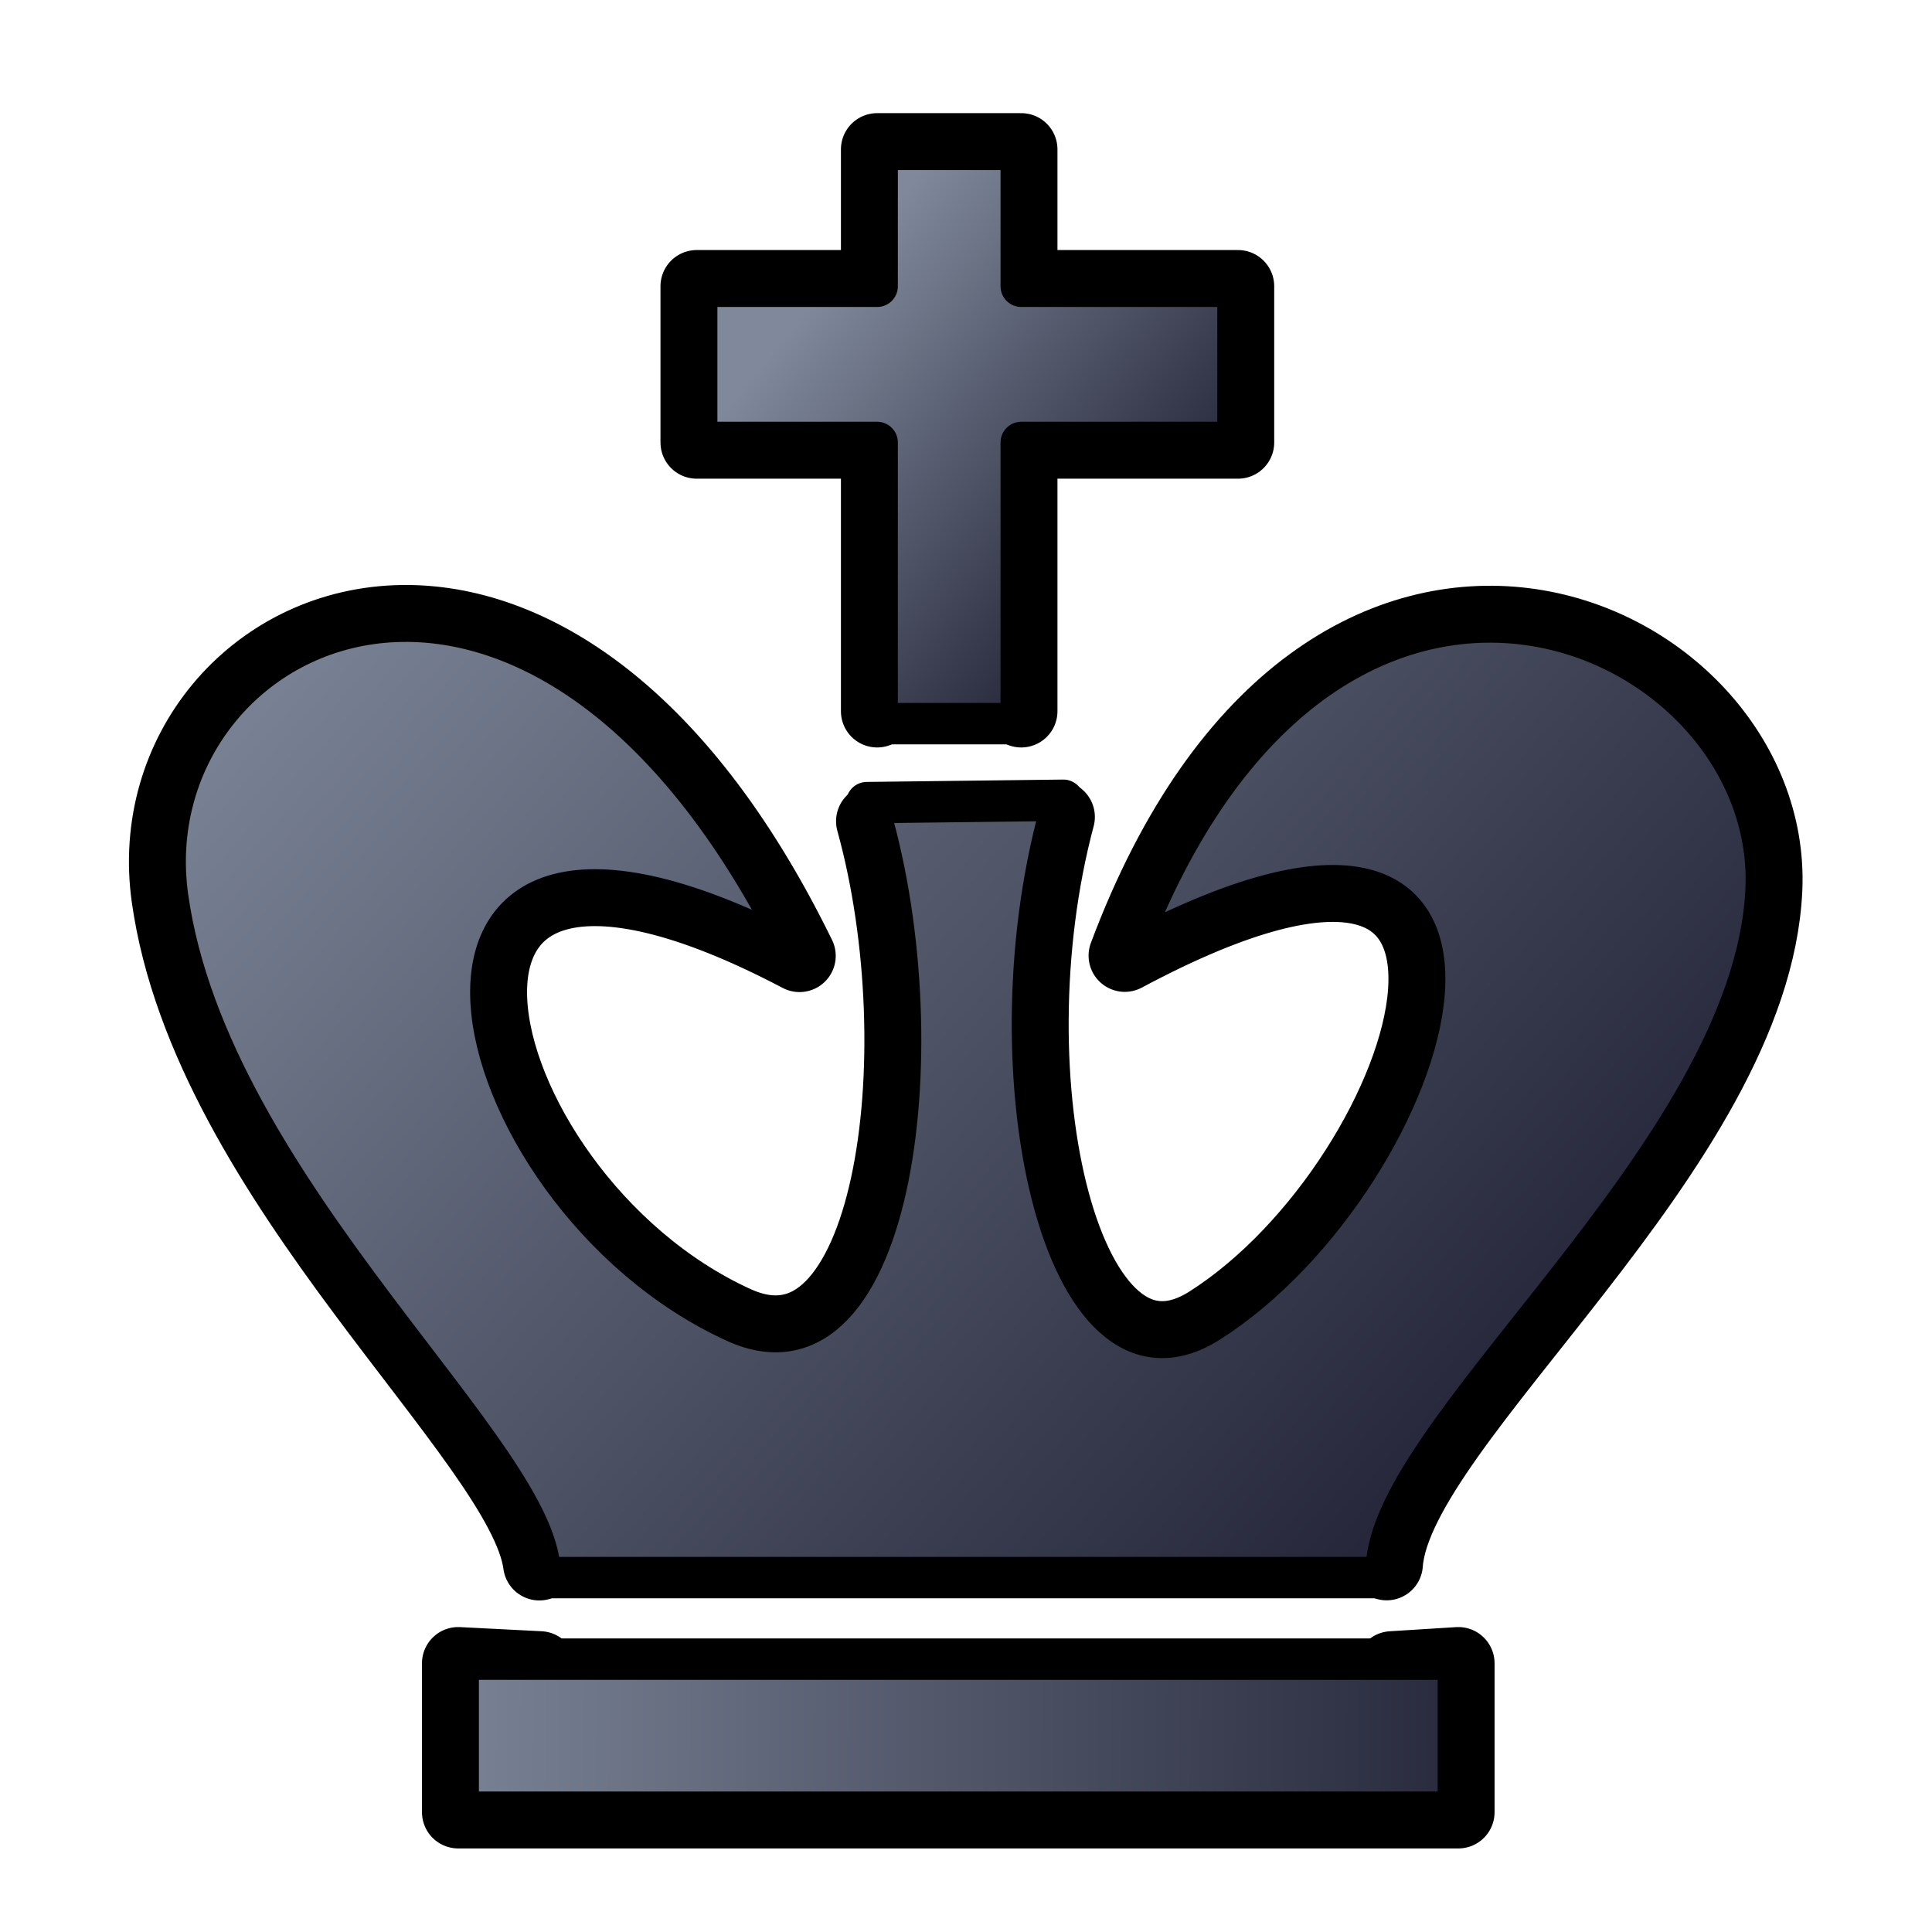
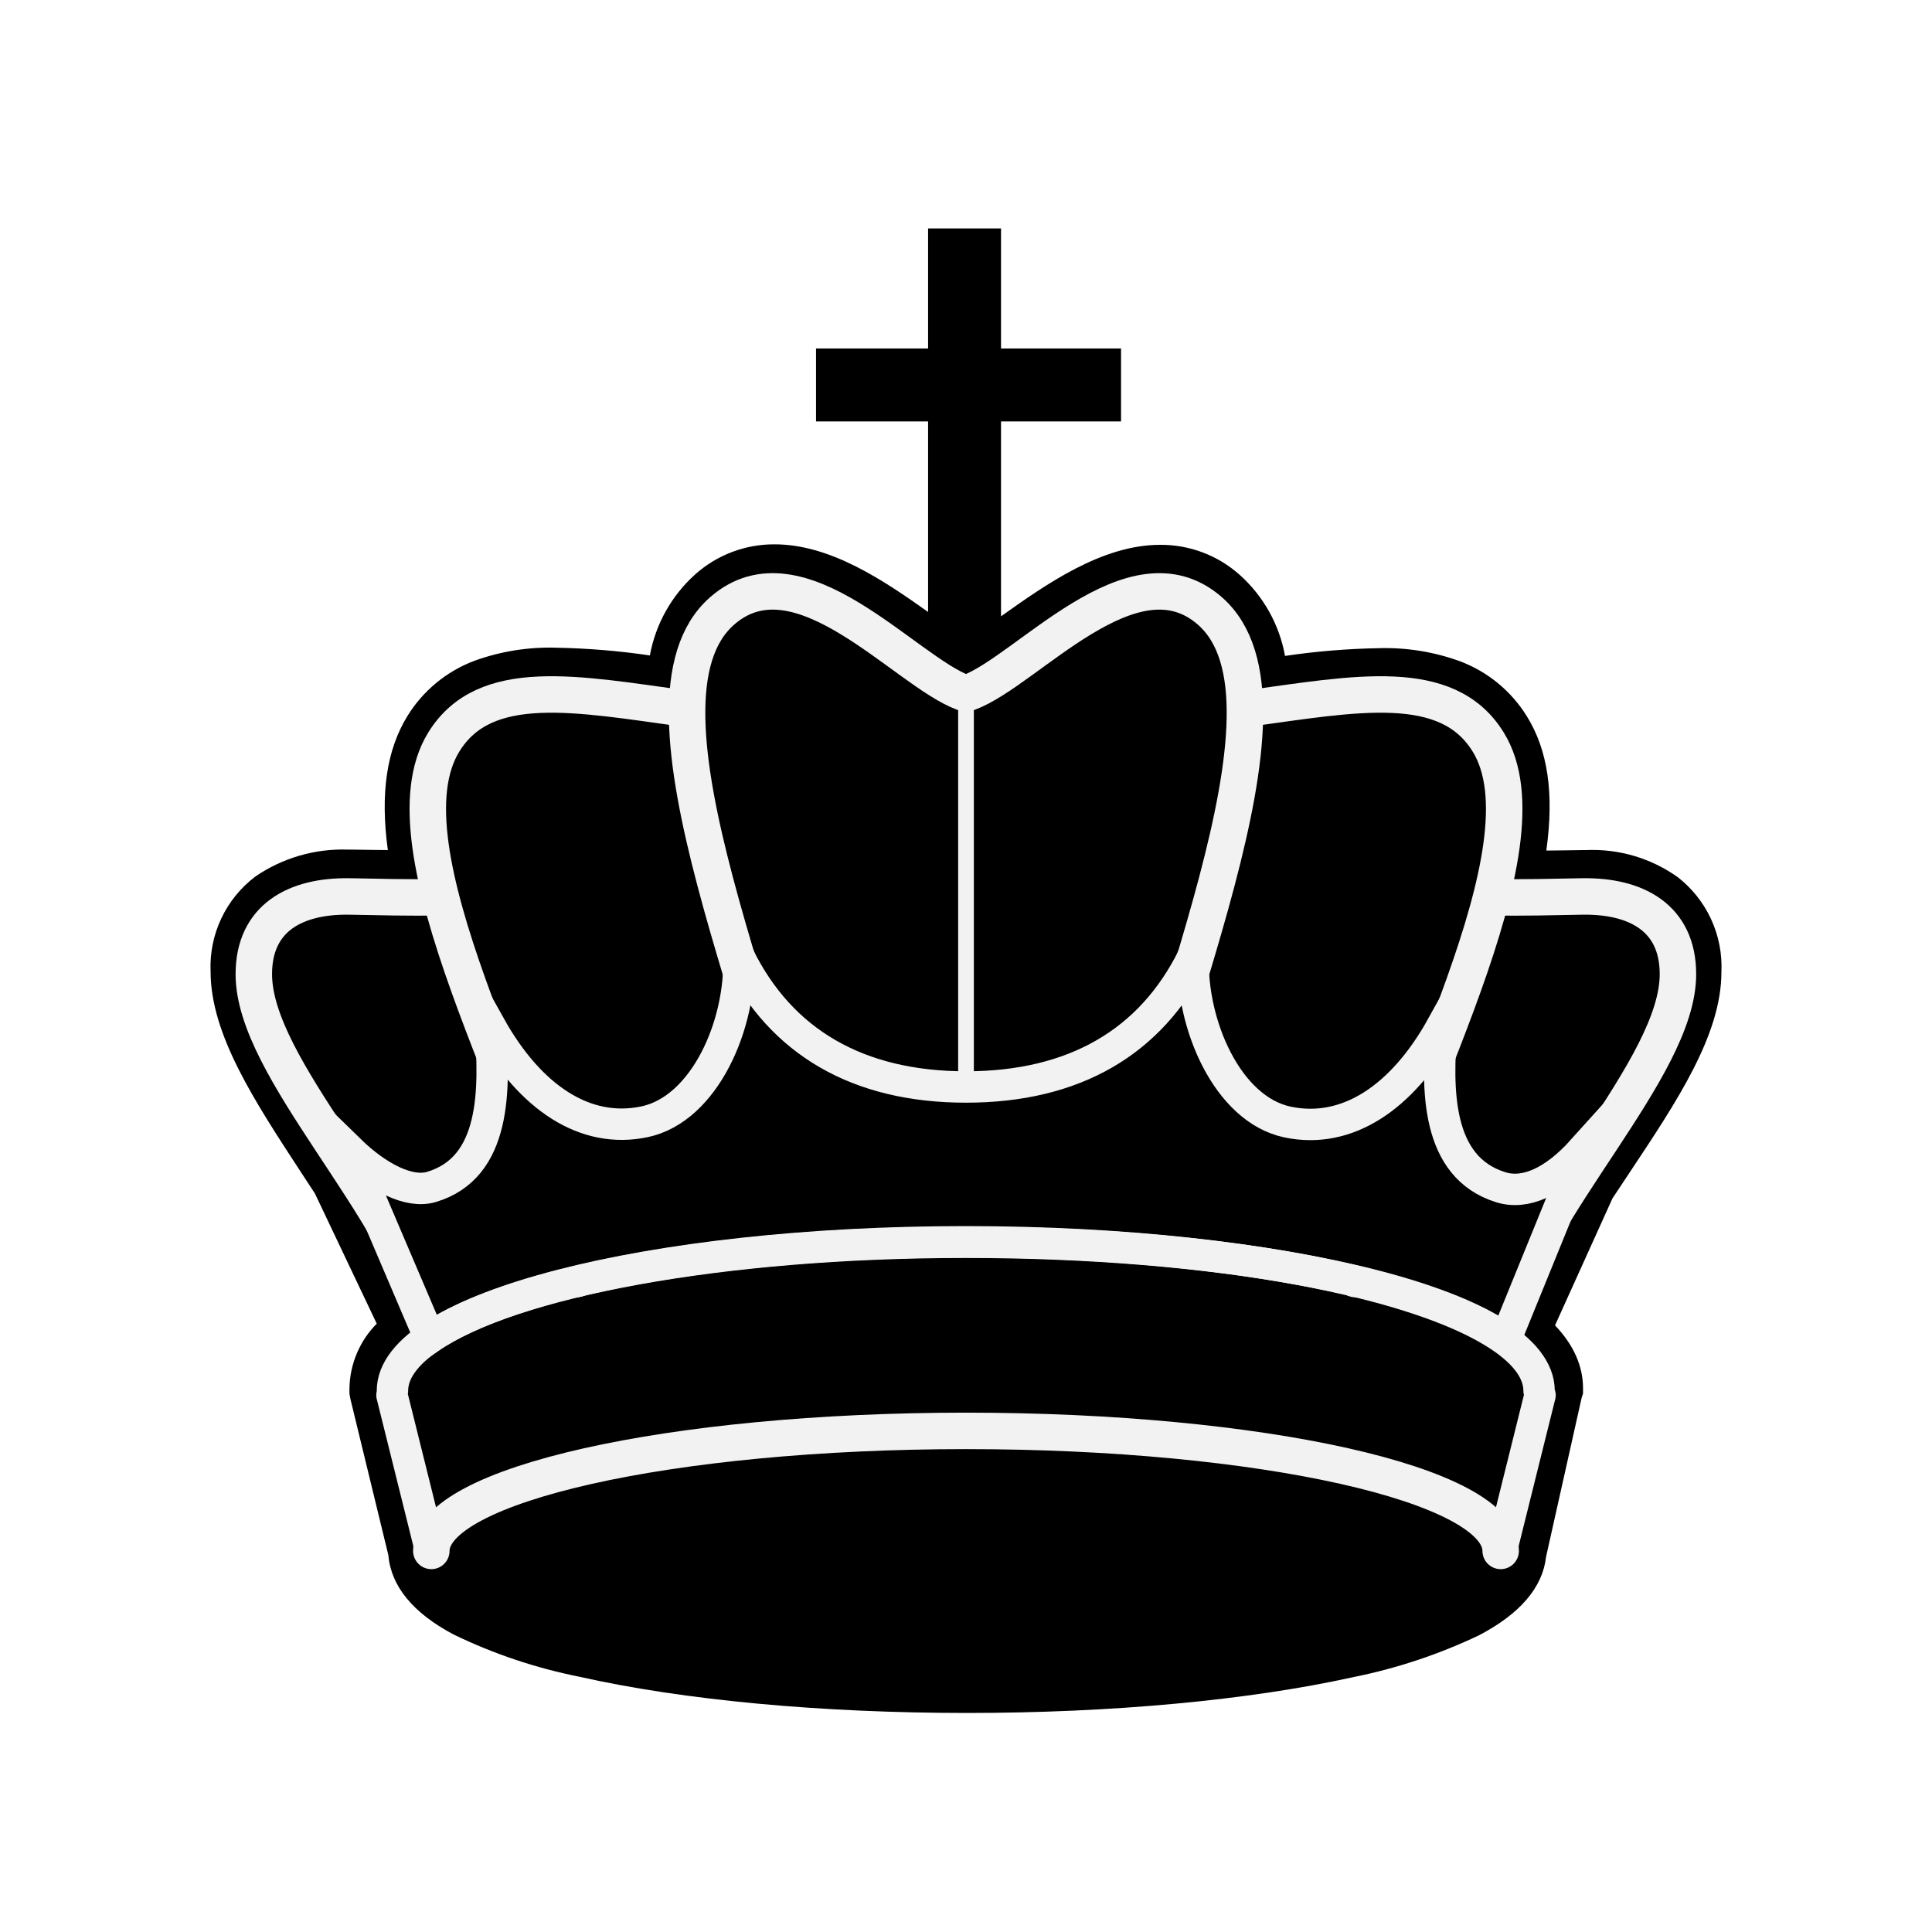
- <svg xmlns="http://www.w3.org/2000/svg" xmlns:xlink="http://www.w3.org/1999/xlink" style="color-scheme:light only" id="king" width="700pt" height="700pt" viewBox="0 0 933.333 933.333">
-   <style id="style-base">.base{fill-opacity:1;fill-rule:evenodd;stroke-miterlimit:4;stroke-dasharray:none;stroke-linecap:round;stroke-linejoin:round;stroke-opacity:1}.stroke-medium{stroke-width:20}.stroke-color{stroke:#000}</style>
-   <defs id="defs36222">
-     <linearGradient id="fillGradient">
-       <stop id="stop0" offset="0" style="stop-color:#7f899b;stop-opacity:1" />
-       <stop id="stop1" offset="1" style="stop-color:#1c1c2f;stop-opacity:1" />
-     </linearGradient>
-     <linearGradient xlink:href="#fillGradient" id="base-gradient" x1="163.113" x2="702.697" y1="776.638" y2="778.811" gradientTransform="translate(1.366 -39.6)scale(1.10917)" gradientUnits="userSpaceOnUse" />
-     <linearGradient xlink:href="#fillGradient" id="main-gradient" x1="150.079" x2="694.007" y1="255.254" y2="740.063" gradientTransform="translate(-23.256 -49.86)scale(1.10917)" gradientUnits="userSpaceOnUse" />
-     <linearGradient xlink:href="#fillGradient" id="cross-gradient" x1="375.068" x2="535.576" y1="176.416" y2="308.934" gradientTransform="translate(-23.256 -49.86)scale(1.10917)" gradientUnits="userSpaceOnUse" />
-   </defs>
-   <path id="boundary" d="M493.348 343.592v-129.84H598.06v-75.459H493.348V72.16h-69.602v66.133h-87.174v75.459h87.174v129.84m-2.358 53.141c31.212 112.7 9 276.095-66 241.96-137.19-62.44-188.192-292.18 30.844-176.93-59.33-121.286-134.17-163.98-195.037-161.568-68.981 2.735-120.017 63.407-110.19 133.268 19.373 137.709 171.584 262.12 179.55 322.2m409.326-.058c4.987-68.476 177.617-200.398 183.316-326.025 5.65-126.94-213.43-225.252-309.818 32.078 221.543-118.496 150.548 107.25 40.601 177.035-69.352 44.02-106.305-117.674-72.556-244.036m-250.62 410.864-39.452-2v71.946h483.16V803.52l-32.12 2" class="base stroke-color" style="fill:none;stroke-width:35" />
-   <path id="cross" d="M423.747 72.16v66.134h-87.174v75.458h87.174v135.84h69.6v-135.84H598.06v-75.458H493.348V72.159Z" class="base stroke-color stroke-medium" style="fill:url(#cross-gradient)" />
-   <path id="main" d="M543.378 461.659c221.544-118.496 150.55 107.25 40.603 177.035-70.836 44.961-107.872-124.686-70.293-252.094l-94.939 1.144c35.009 112.745 13.658 286.004-63.361 250.95-137.192-62.44-188.193-292.18 30.844-176.93C259.659 203.019 62.507 301.959 81.007 433.462c20.095 142.853 183.137 271.395 179.824 328.662h409.111c-6.554-66.35 177.37-202.804 183.256-332.544 5.65-126.94-213.432-225.252-309.82 32.079" class="base stroke-color stroke-medium" style="fill:url(#main-gradient)" />
-   <path id="base" d="M221.352 801.521h483.16v73.945h-483.16z" class="base stroke-color stroke-medium" style="fill:url(#base-gradient)" />
+ <svg xmlns="http://www.w3.org/2000/svg" style="color-scheme:light only" viewBox="0 0 800 800">
+   <path d="M694.7 363.2a60.8 60.8 0 0 0-38-11.2h-1.4l-6.5.1-8.5.1c3.3-23.7.6-41.6-8-55.5a55.5 55.5 0 0 0-27.8-22.9 90.3 90.3 0 0 0-33.6-5.4 301 301 0 0 0-38.8 3.2 59.1 59.1 0 0 0-18.7-33.5 48.9 48.9 0 0 0-33-12.5c-24.1 0-47.2 16.3-65.9 29.6v-80.7h49.7v-30.2h-49.7V94.6h-30.2v49.7h-46.4v30.2h46.4v78.9c-18.3-13-40.4-28-63.5-28a48.9 48.9 0 0 0-33 12.5 59.4 59.4 0 0 0-18.7 33.5 304 304 0 0 0-38.9-3.2 91.3 91.3 0 0 0-33.7 5.4 55.5 55.5 0 0 0-27.8 22.9c-8.6 14-11.3 32-8.1 55.5l-8.2-.1-7-.1H144a64 64 0 0 0-38.2 11.1 46.8 46.8 0 0 0-18.6 39.4c0 26.1 18.3 53.8 37.5 83.2l5.7 8.7 25.6 53.9a39 39 0 0 0-11.3 26.8v2.2l.4 2.2 15.7 64.6c1.1 12.9 10.2 24 27 32.9a216.7 216.7 0 0 0 52.1 17.5c43.1 9.7 100.1 15 160.6 15 60 0 116.7-5.3 159.7-14.8a224 224 0 0 0 52.1-17.3c17.1-8.9 26.5-19.9 27.9-32.6l14.7-65.7.6-1.9v-2.1c0-9.4-4-18.1-11.6-26.1l23.8-52.6 7.3-11c19.4-29.2 37.8-56.7 37.8-82.7a47 47 0 0 0-18.1-39.3" />
+   <g stroke="#f2f2f2" stroke-linecap="round" stroke-miterlimit="10">
+     <g fill="none" stroke-width="15.1">
+       <path d="M182 371.5c-11.9.3-25.9-.1-37.5-.3-21.9-.3-39.4 8.7-39.4 32.2 0 39.1 60.6 95.7 73.3 146.7" />
+       <path d="M284.1 293.5c-45.6-6.3-83.3-13.8-100.3 13.7-27 43.6 35.6 150.7 55.1 222.4" />
+       <path d="M398.9 286.8c-24.3-9-67.9-61.7-99.8-33.9-43.6 37.9 22.9 173.9 38.1 260.5m280.7-141.9c11.9.3 25.9-.1 37.5-.3 21.9-.3 39.4 8.7 39.4 32.2 0 39.1-60.6 95.7-73.3 146.7" />
+       <path d="M515.9 293.5c45.6-6.3 83.3-13.8 100.3 13.7 27 43.6-35.6 150.7-55.1 222.4" />
+       <path d="M401.1 286.8c24.3-9 67.9-61.7 99.8-33.9 43.6 37.9-22.9 173.9-38.1 260.5" />
+     </g>
+     <path stroke-width="13" d="M177.9 554c34-23.3 120.6-39.6 222-39.6 102.5 0 190.3 16.3 223.6 40l31.8-78.1c-11.8 13.1-23.7 18.5-33.9 15.3-26.9-8.4-26.5-40.6-24.4-66.5-16.4 29.5-39.3 44.7-63.9 39.5-24.9-5.3-40-40.5-39-68.6-17.5 35.6-49.4 54.1-94.1 54.1s-76.6-18.6-94.1-54.2c1.1 28.1-14 63.3-39 68.6-24.6 5.2-47.4-10-63.9-39.5 1.9 25.9 2.6 58.5-24.4 66.5-9.1 2.7-22.1-3.8-33.9-15.3z" />
+     <g fill="none">
+       <path stroke-width="13" d="M162.5 575.9c0-34.3 106.3-61.7 237.4-61.7s237.4 27.3 237.4 61.7m-475 1.8 16.2 65.1m459.2-65.1-16.2 65.1" />
+       <path stroke-width="15.1" d="M178.6 642.2c0-27.4 99.1-49.7 221.4-49.7s221.4 22.2 221.4 49.7" />
+       <path stroke-width="6.5" d="M400 286.8v160.9" />
+     </g>
+   </g>
</svg>
